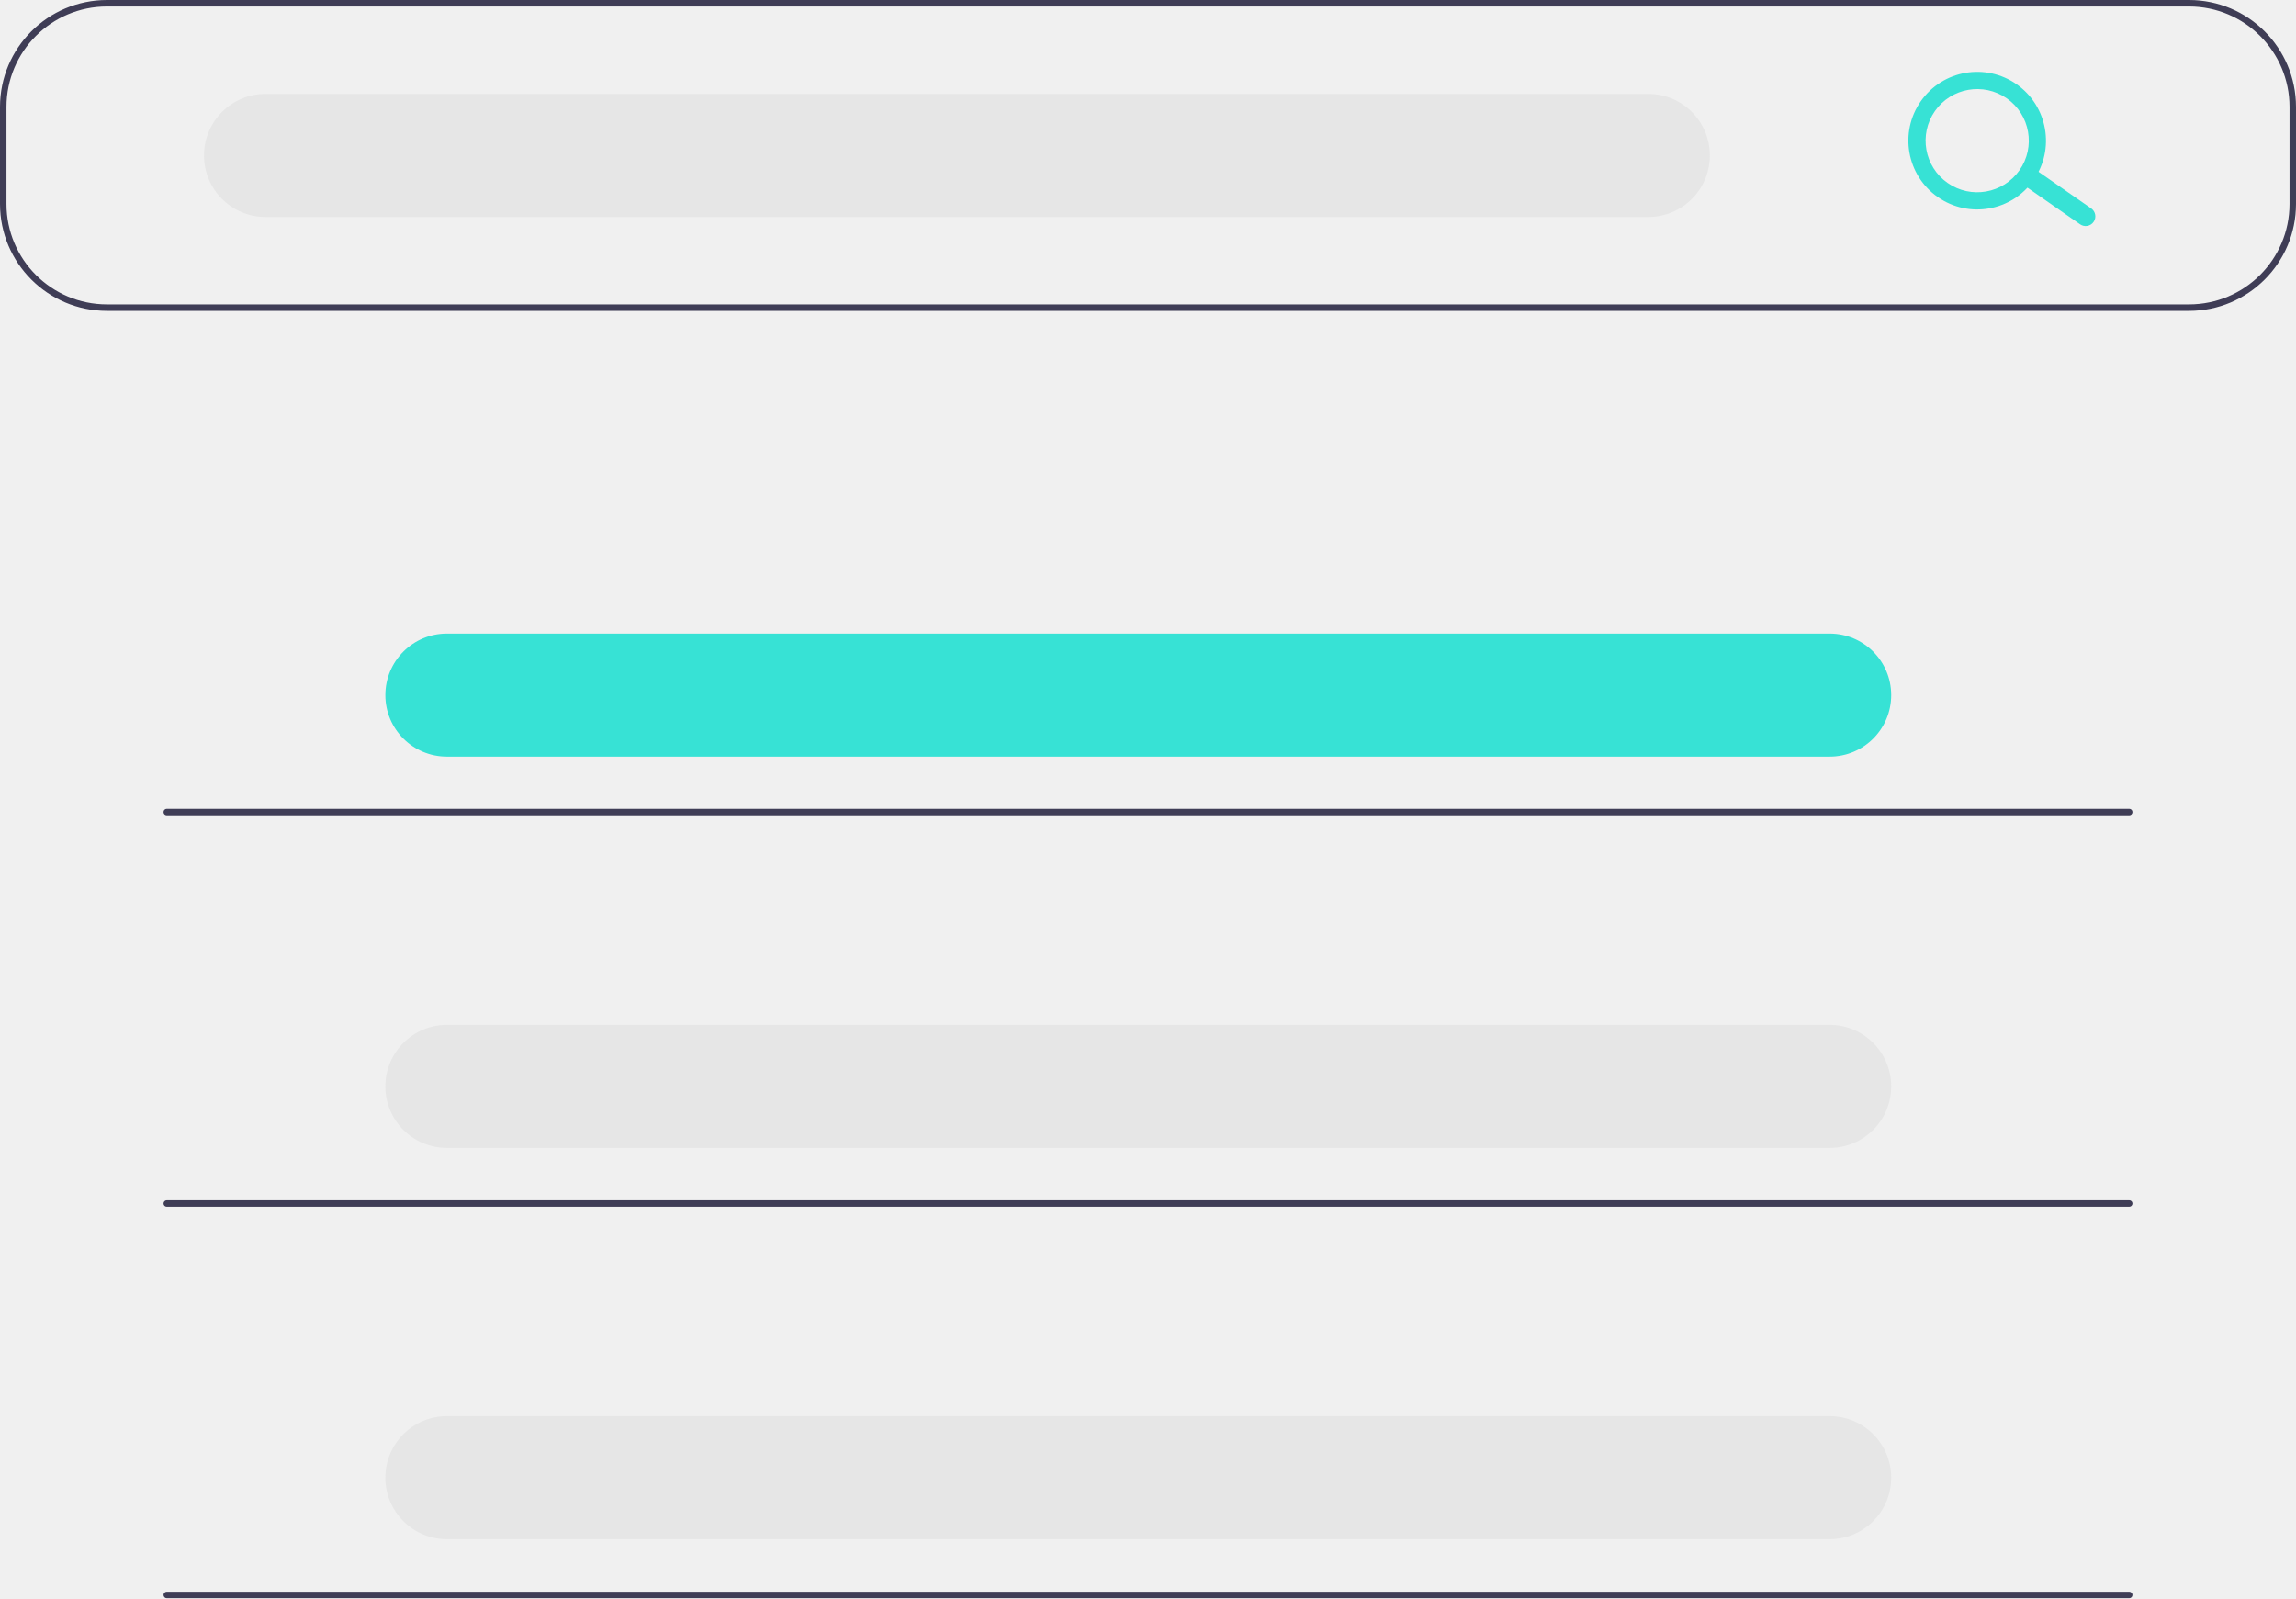
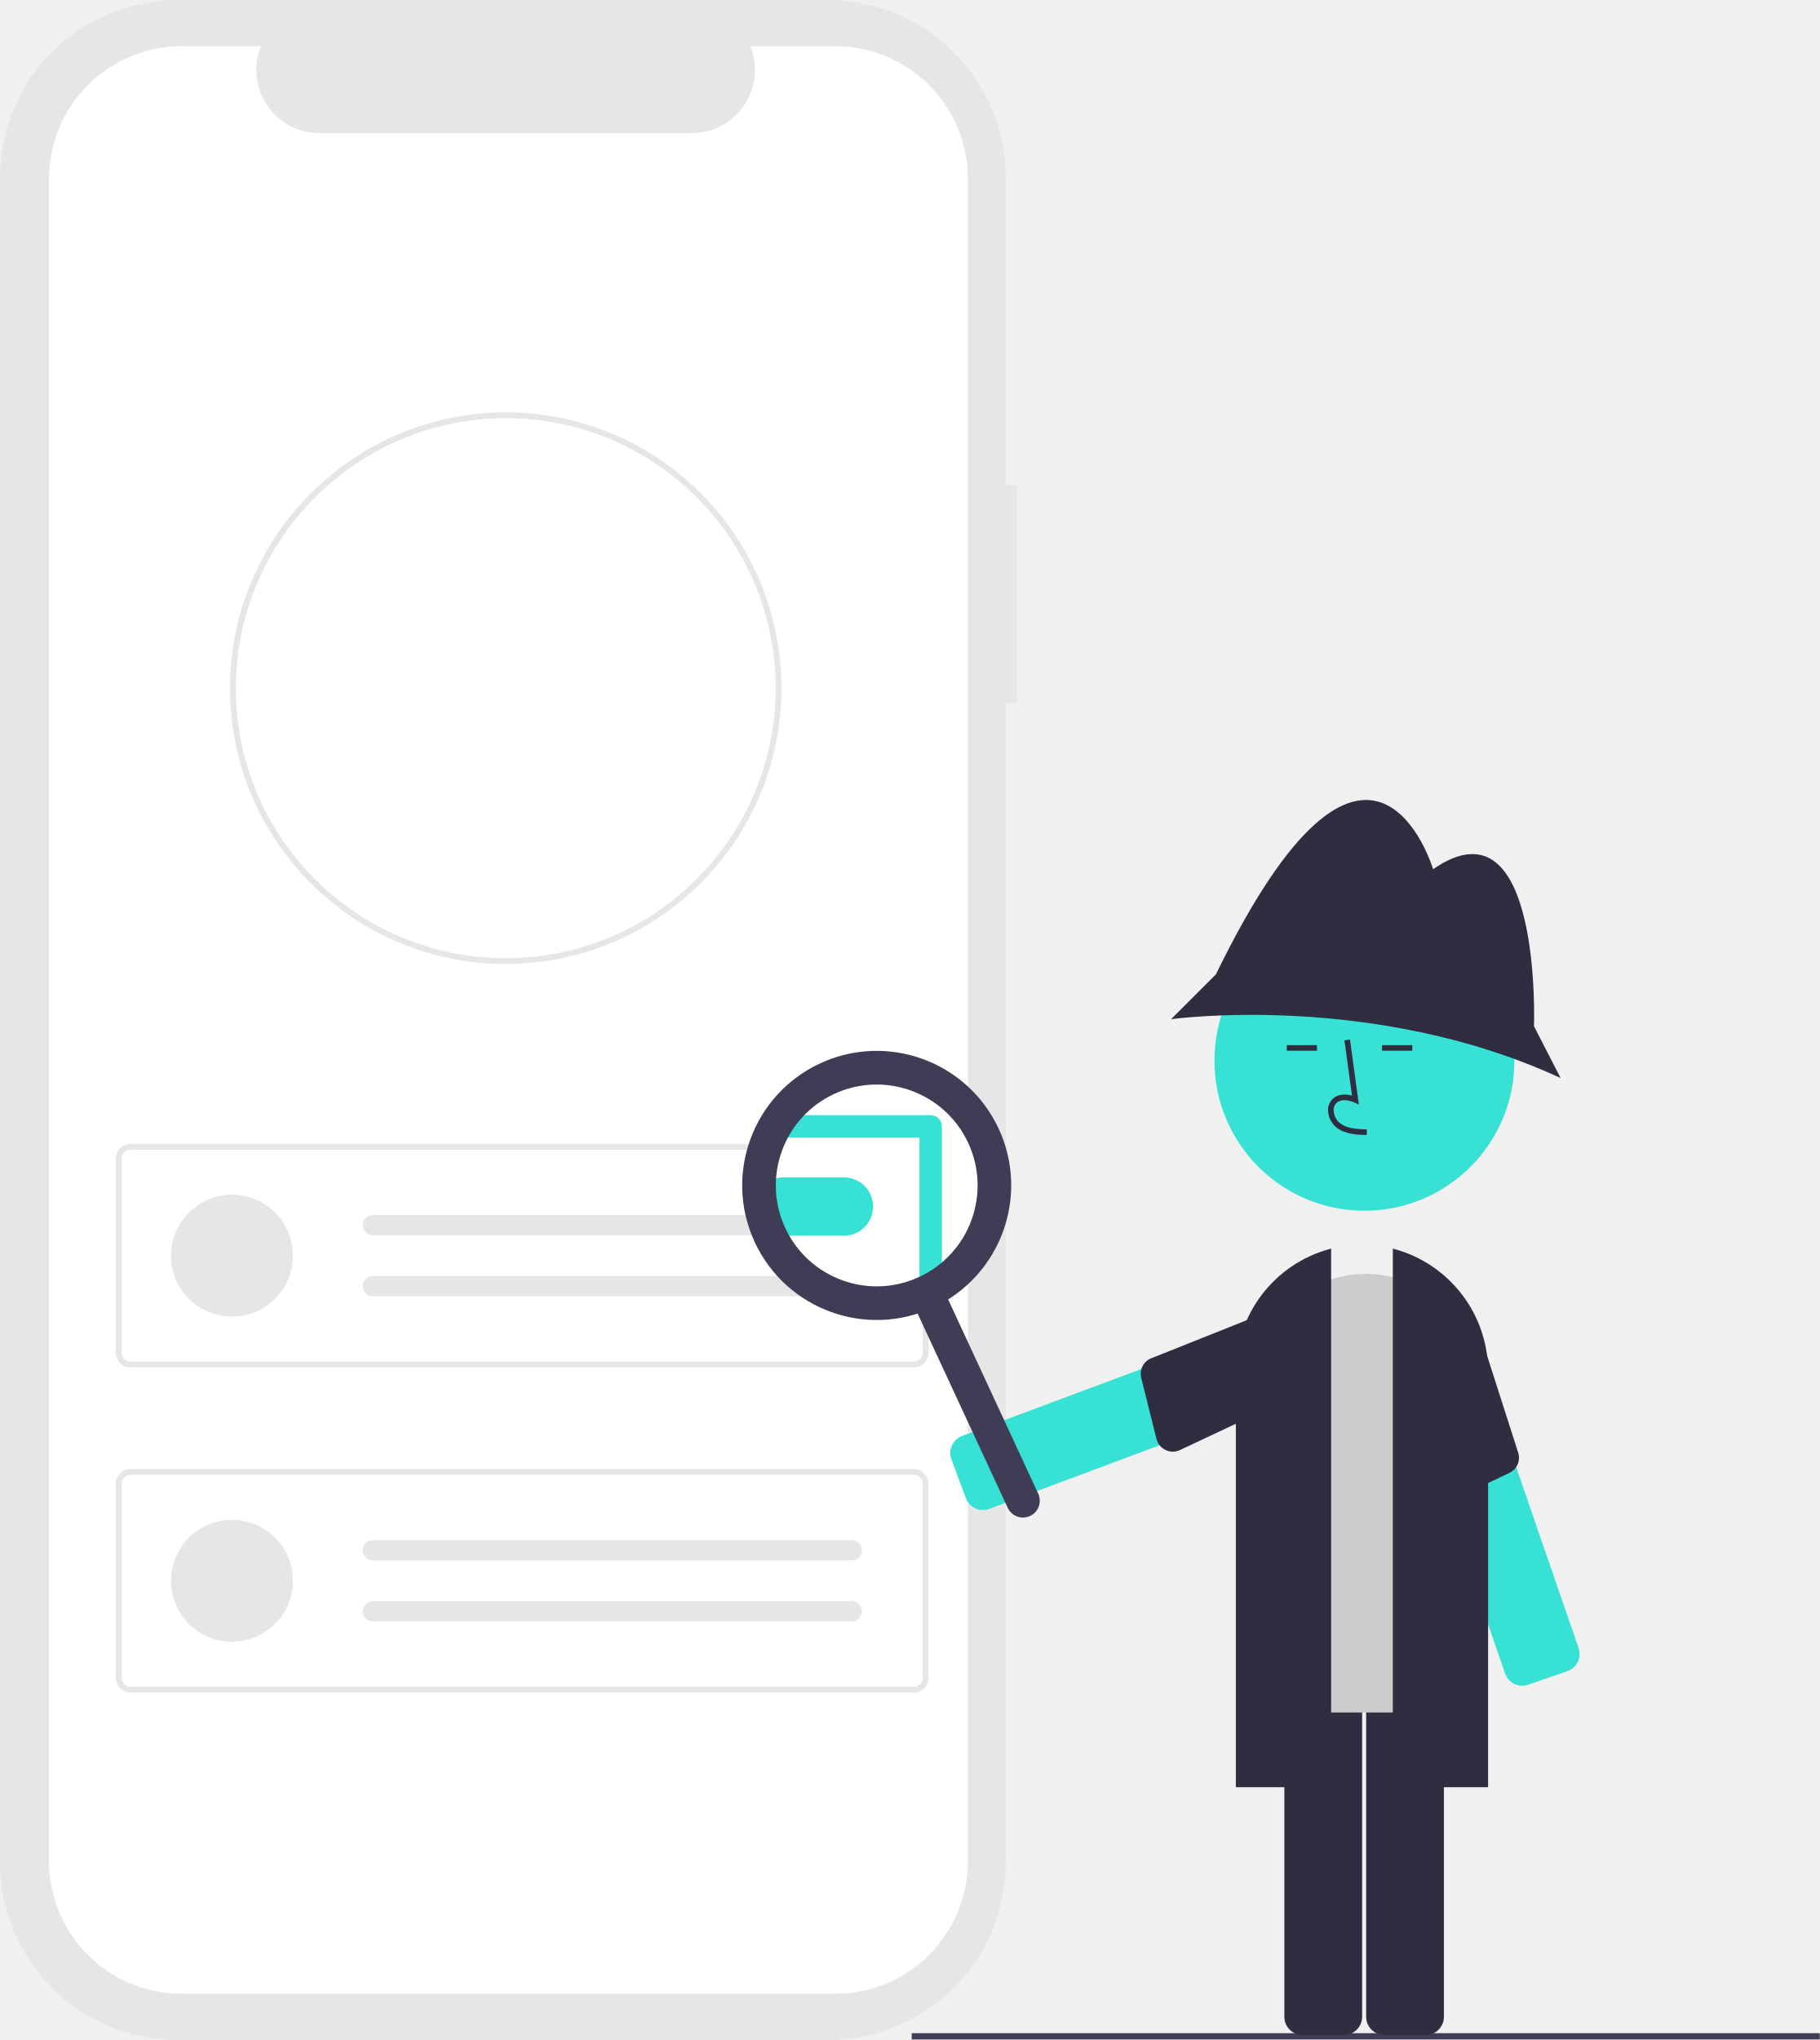
- <svg xmlns="http://www.w3.org/2000/svg" width="643" height="447.57" viewBox="0 0 643 447.57" role="img" artist="Katerina Limpitsouni" source="https://undraw.co/">
-   <path d="M891.623,313.021H308.48a29.962,29.962,0,0,1-29.928-29.928V255.885a29.962,29.962,0,0,1,29.928-29.928H891.623a29.962,29.962,0,0,1,29.928,29.928v27.207A29.962,29.962,0,0,1,891.623,313.021ZM308.48,227.771a28.146,28.146,0,0,0-28.114,28.114v27.207a28.146,28.146,0,0,0,28.114,28.114H891.623a28.146,28.146,0,0,0,28.114-28.114V255.885a28.146,28.146,0,0,0-28.114-28.114Z" transform="translate(-278.5516 -225.9571)" fill="#3f3d56" />
-   <rect x="57.135" y="26.3" width="421.714" height="34.463" rx="17.231" fill="#e6e6e6" />
-   <rect x="107.922" y="177.43" width="421.714" height="34.463" rx="17.231" fill="#37e2d5" />
-   <rect x="107.922" y="287.004" width="421.714" height="34.463" rx="17.231" fill="#e6e6e6" />
-   <rect x="107.922" y="396.578" width="421.714" height="34.463" rx="17.231" fill="#e6e6e6" />
-   <path d="M864.864,288.104a2.714,2.714,0,0,1-3.78.667l-14.807-10.303a2.714,2.714,0,1,1,3.113-4.446l14.807,10.303A2.714,2.714,0,0,1,864.864,288.104Z" transform="translate(-278.5516 -225.9571)" fill="#37e2d5" />
-   <path d="M848.054,276.399a19.267,19.267,0,1,1-4.732-26.833A19.289,19.289,0,0,1,848.054,276.399Zm-27.619-19.339a14.45,14.45,0,1,0,20.125-3.549A14.466,14.466,0,0,0,820.435,257.06Z" transform="translate(-278.5516 -225.9571)" fill="#37e2d5" />
-   <path d="M874.846,454.289H325.257a.907.907,0,1,1,0-1.814H874.846a.907.907,0,1,1,0,1.814Z" transform="translate(-278.5516 -225.9571)" fill="#3f3d56" />
-   <path d="M874.846,563.909H325.257a.907.907,0,0,1,0-1.814H874.846a.907.907,0,0,1,0,1.814Z" transform="translate(-278.5516 -225.9571)" fill="#3f3d56" />
-   <path d="M874.846,673.527H325.257a.907.907,0,0,1,0-1.814H874.846a.907.907,0,1,1,0,1.814Z" transform="translate(-278.5516 -225.9571)" fill="#3f3d56" />
+ <svg xmlns="http://www.w3.org/2000/svg" width="649.378" height="727.778" viewBox="0 0 649.378 727.778" role="img" artist="Katerina Limpitsouni" source="https://undraw.co/">
+   <path d="M648.2,259.058h-3.999V149.513A63.402,63.402,0,0,0,580.8,86.111H348.713a63.402,63.402,0,0,0-63.402,63.402V750.487A63.402,63.402,0,0,0,348.713,813.889H580.799a63.402,63.402,0,0,0,63.402-63.402V337.034h3.999Z" transform="translate(-285.3111 -86.11101)" fill="#e6e6e6" />
+   <path d="M583.358,102.606h-30.295a22.495,22.495,0,0,1-20.827,30.991H399.276a22.495,22.495,0,0,1-20.827-30.991H350.153a47.348,47.348,0,0,0-47.348,47.348V750.046a47.348,47.348,0,0,0,47.348,47.348H583.358a47.348,47.348,0,0,0,47.348-47.348h0V149.954A47.348,47.348,0,0,0,583.358,102.606Z" transform="translate(-285.3111 -86.11101)" fill="#fff" />
+   <path id="f3818c68-126c-4685-b4e0-2450731ccc2a-141" data-name="a2804879-ded6-4045-b20f-1f1dde9b938b" d="M611.462,573.93h-279.619a5.184,5.184,0,0,1-5.178-5.178v-69.361a5.184,5.184,0,0,1,5.178-5.178h279.619a5.184,5.184,0,0,1,5.178,5.178v69.362A5.184,5.184,0,0,1,611.462,573.93Zm-279.619-77.646a3.11,3.11,0,0,0-3.107,3.107v69.362a3.11,3.11,0,0,0,3.107,3.107h279.619a3.11,3.11,0,0,0,3.107-3.107v-69.362a3.11,3.11,0,0,0-3.107-3.107Z" transform="translate(-285.3111 -86.11101)" fill="#e6e6e6" />
+   <circle id="abdb74b7-e321-430b-89c2-b563f66442fc" data-name="b9ad11c9-d8a0-4df6-8741-900b9ec46a35" cx="82.778" cy="447.96" r="21.748" fill="#e6e6e6" />
+   <path id="addd02b1-b85b-481a-baea-1b0ba5ed9f4a-142" data-name="bd261eec-7ae0-49b0-bf26-57ff03972605" d="M418.317,519.573a3.625,3.625,0,0,0,0,7.249h170.878a3.625,3.625,0,0,0,.14-7.249l-.021-0q-.059-.001-.119,0Z" transform="translate(-285.3111 -86.11101)" fill="#e6e6e6" />
+   <path id="a42dc2a4-5fb2-4ea8-b2b3-ce81bc256782-143" data-name="e80b4447-8c34-435b-ba6c-5300a190ab24" d="M418.317,541.321a3.625,3.625,0,0,0,0,7.249h170.878a3.625,3.625,0,0,0,.119-7.249q-.059-.001-.119,0Z" transform="translate(-285.3111 -86.11101)" fill="#e6e6e6" />
+   <path id="b84687c4-e3b4-4975-8361-bf73c33c9ee5-144" data-name="e55fcb7d-3a3b-45d8-b167-72fb2263dd92" d="M611.462,689.92h-279.619a5.184,5.184,0,0,1-5.178-5.178v-69.361a5.184,5.184,0,0,1,5.178-5.178h279.619a5.184,5.184,0,0,1,5.178,5.178v69.362A5.184,5.184,0,0,1,611.462,689.92Zm-279.619-77.646a3.11,3.11,0,0,0-3.107,3.107v69.362a3.11,3.11,0,0,0,3.107,3.107h279.619a3.11,3.11,0,0,0,3.107-3.107v-69.362a3.11,3.11,0,0,0-3.107-3.107Z" transform="translate(-285.3111 -86.11101)" fill="#e6e6e6" />
+   <circle id="fe3713e7-4e14-41f8-af1d-48b338e5371c" data-name="a50d232f-7710-43e4-8fa9-6ef0443fc454" cx="82.778" cy="563.95" r="21.748" fill="#e6e6e6" />
+   <path id="e34cf46a-1d6c-4c41-b5e1-331fa5bf8d4c-145" data-name="e49b4965-a9e9-4371-9134-194e44e65c31" d="M418.317,635.563a3.625,3.625,0,0,0,0,7.249h170.878a3.625,3.625,0,0,0,.119-7.249q-.059-.001-.119,0Z" transform="translate(-285.3111 -86.11101)" fill="#e6e6e6" />
+   <path id="e105039f-b7a6-49c8-8f81-87505f1b0ae5-146" data-name="abc4586a-ac92-4255-aae6-84f53baad571" d="M418.317,657.311a3.625,3.625,0,0,0,0,7.249h170.878a3.625,3.625,0,0,0,.119-7.249q-.059-.001-.119,0Z" transform="translate(-285.3111 -86.11101)" fill="#e6e6e6" />
+   <path id="ad9187ec-89e0-4b9d-a4fb-dc654c09bafe-147" data-name="a9e593af-a319-4e97-9065-f0c2c04624d5" d="M465.768,429.995a98.343,98.343,0,0,1-98.384-98.302v-.082c0-.206,0-.423.012-.629.3-53.879,44.432-97.756,98.372-97.756a98.384,98.384,0,0,1,.022,196.768h-.022Zm0-194.7a96.519,96.519,0,0,0-96.3,95.749c-.011.22-.011.4-.011.564a96.325,96.325,0,1,0,96.337-96.313h-.026Z" transform="translate(-285.3111 -86.11101)" fill="#e6e6e6" />
+   <circle cx="315.114" cy="422.842" r="40" fill="#fff" />
+   <path d="M586.533,526.949c-.069,0-.137-0-.206-.002h-21.5a10.398,10.398,0,0,1-.008-20.792h21.518c.105-.002.22-.002.334,0a10.398,10.398,0,0,1-.138,20.794Z" transform="translate(-285.3111 -86.11101)" fill="#37e2d5" />
+   <rect x="325.345" y="725.344" width="324.033" height="2.241" fill="#3f3d56" />
+   <path d="M630.621,621.842a6.561,6.561,0,0,1-.63-1.259l-5.163-13.827a6.508,6.508,0,0,1,3.815-8.363l115.242-43.032a6.506,6.506,0,0,1,8.363,3.815l5.163,13.828a6.5,6.5,0,0,1-3.816,8.363l-115.241,43.032a6.507,6.507,0,0,1-7.734-2.556Z" transform="translate(-285.3111 -86.11101)" fill="#37e2d5" />
+   <path d="M743.518,551.788l-46.863,18.687a6,6,0,0,0-4.093,7.2l5.439,21.775a6,6,0,0,0,8.376,3.975l46.992-22.119a6.011,6.011,0,0,0,3.524-7.717l-5.649-18.276A6.011,6.011,0,0,0,743.518,551.788Z" transform="translate(-285.3111 -86.11101)" fill="#2f2e41" />
+   <path d="M829.28,687.45a6.507,6.507,0,0,1-6.892-4.34l-40.114-116.289a6.5,6.5,0,0,1,4.025-8.264l13.953-4.814a6.504,6.504,0,0,1,8.264,4.025l40.115,116.29a6.508,6.508,0,0,1-4.025,8.264l-13.953,4.812A6.561,6.561,0,0,1,829.28,687.45Z" transform="translate(-285.3111 -86.11101)" fill="#37e2d5" />
+   <path d="M811.506,555.778l15.396,48.045a6,6,0,0,1-2.951,7.738l-20.26,9.657a6,6,0,0,1-8.396-3.934l-12.83-50.328a6.011,6.011,0,0,1,3.712-7.629l17.694-7.268A6.011,6.011,0,0,1,811.506,555.778Z" transform="translate(-285.3111 -86.11101)" fill="#2f2e41" />
+   <path d="M764.891,812.114H750.131a6.508,6.508,0,0,1-6.5-6.5V682.599a6.508,6.508,0,0,1,6.5-6.5h14.759a6.508,6.508,0,0,1,6.5,6.5V805.614A6.508,6.508,0,0,1,764.891,812.114Z" transform="translate(-285.3111 -86.11101)" fill="#2f2e41" />
+   <path d="M794.083,812.114H779.323a6.508,6.508,0,0,1-6.5-6.5V682.599a6.508,6.508,0,0,1,6.5-6.5h14.76a6.508,6.508,0,0,1,6.5,6.5V805.614A6.508,6.508,0,0,1,794.083,812.114Z" transform="translate(-285.3111 -86.11101)" fill="#2f2e41" />
+   <path d="M806.247,697.062H739.184a7.008,7.008,0,0,1-7-7V581.117a40.531,40.531,0,0,1,81.062,0V690.062A7.008,7.008,0,0,1,806.247,697.062Z" transform="translate(-285.3111 -86.11101)" fill="#ccc" />
+   <path d="M816.341,723.711h-34V531.556l.632.172a45.382,45.382,0,0,1,33.368,43.688Z" transform="translate(-285.3111 -86.11101)" fill="#2f2e41" />
+   <path d="M760.326,723.711h-34V575.416a45.382,45.382,0,0,1,33.368-43.688l.632-.172Z" transform="translate(-285.3111 -86.11101)" fill="#2f2e41" />
+   <circle cx="486.897" cy="378.421" r="53.519" fill="#37e2d5" />
+   <path d="M832.715,452.21s3-83-36-56c0,0-22.5-75.5-77.5,37.5l-16,16s72-10,139,21Z" transform="translate(-285.3111 -86.11101)" fill="#2f2e41" />
+   <path d="M773.024,491.036c-3.306-.092-7.42-.207-10.59-2.522a8.133,8.133,0,0,1-3.2-6.073,5.471,5.471,0,0,1,1.86-4.493c1.656-1.399,4.073-1.727,6.678-.961l-2.699-19.726,1.981-.271,3.173,23.19-1.655-.759c-1.918-.88-4.552-1.328-6.188.055a3.515,3.515,0,0,0-1.153,2.896,6.147,6.147,0,0,0,2.381,4.528c2.467,1.802,5.746,2.034,9.466,2.138Z" transform="translate(-285.3111 -86.11101)" fill="#2f2e41" />
+   <rect x="459.192" y="372.852" width="10.772" height="2" fill="#2f2e41" />
+   <rect x="493.192" y="372.852" width="10.772" height="2" fill="#2f2e41" />
+   <path d="M652.882,626.944a6,6,0,0,1-7.968-2.918l-34.511-74.384a6,6,0,0,1,10.885-5.05l34.511,74.384A6,6,0,0,1,652.882,626.944Z" transform="translate(-285.3111 -86.11101)" fill="#3f3d56" />
+   <path d="M617.425,546.905a4,4,0,0,1-4-4V491.953h-50a4,4,0,0,1,0-8h54a4,4,0,0,1,4,4v54.953A4,4,0,0,1,617.425,546.905Z" transform="translate(-285.3111 -86.11101)" fill="#37e2d5" />
+   <path d="M618.371,552.56a48,48,0,1,1,23.34-63.743A48.054,48.054,0,0,1,618.371,552.56Zm-35.353-76.198a36,36,0,1,0,47.808,17.505A36.041,36.041,0,0,0,583.018,476.362Z" transform="translate(-285.3111 -86.11101)" fill="#3f3d56" />
</svg>
